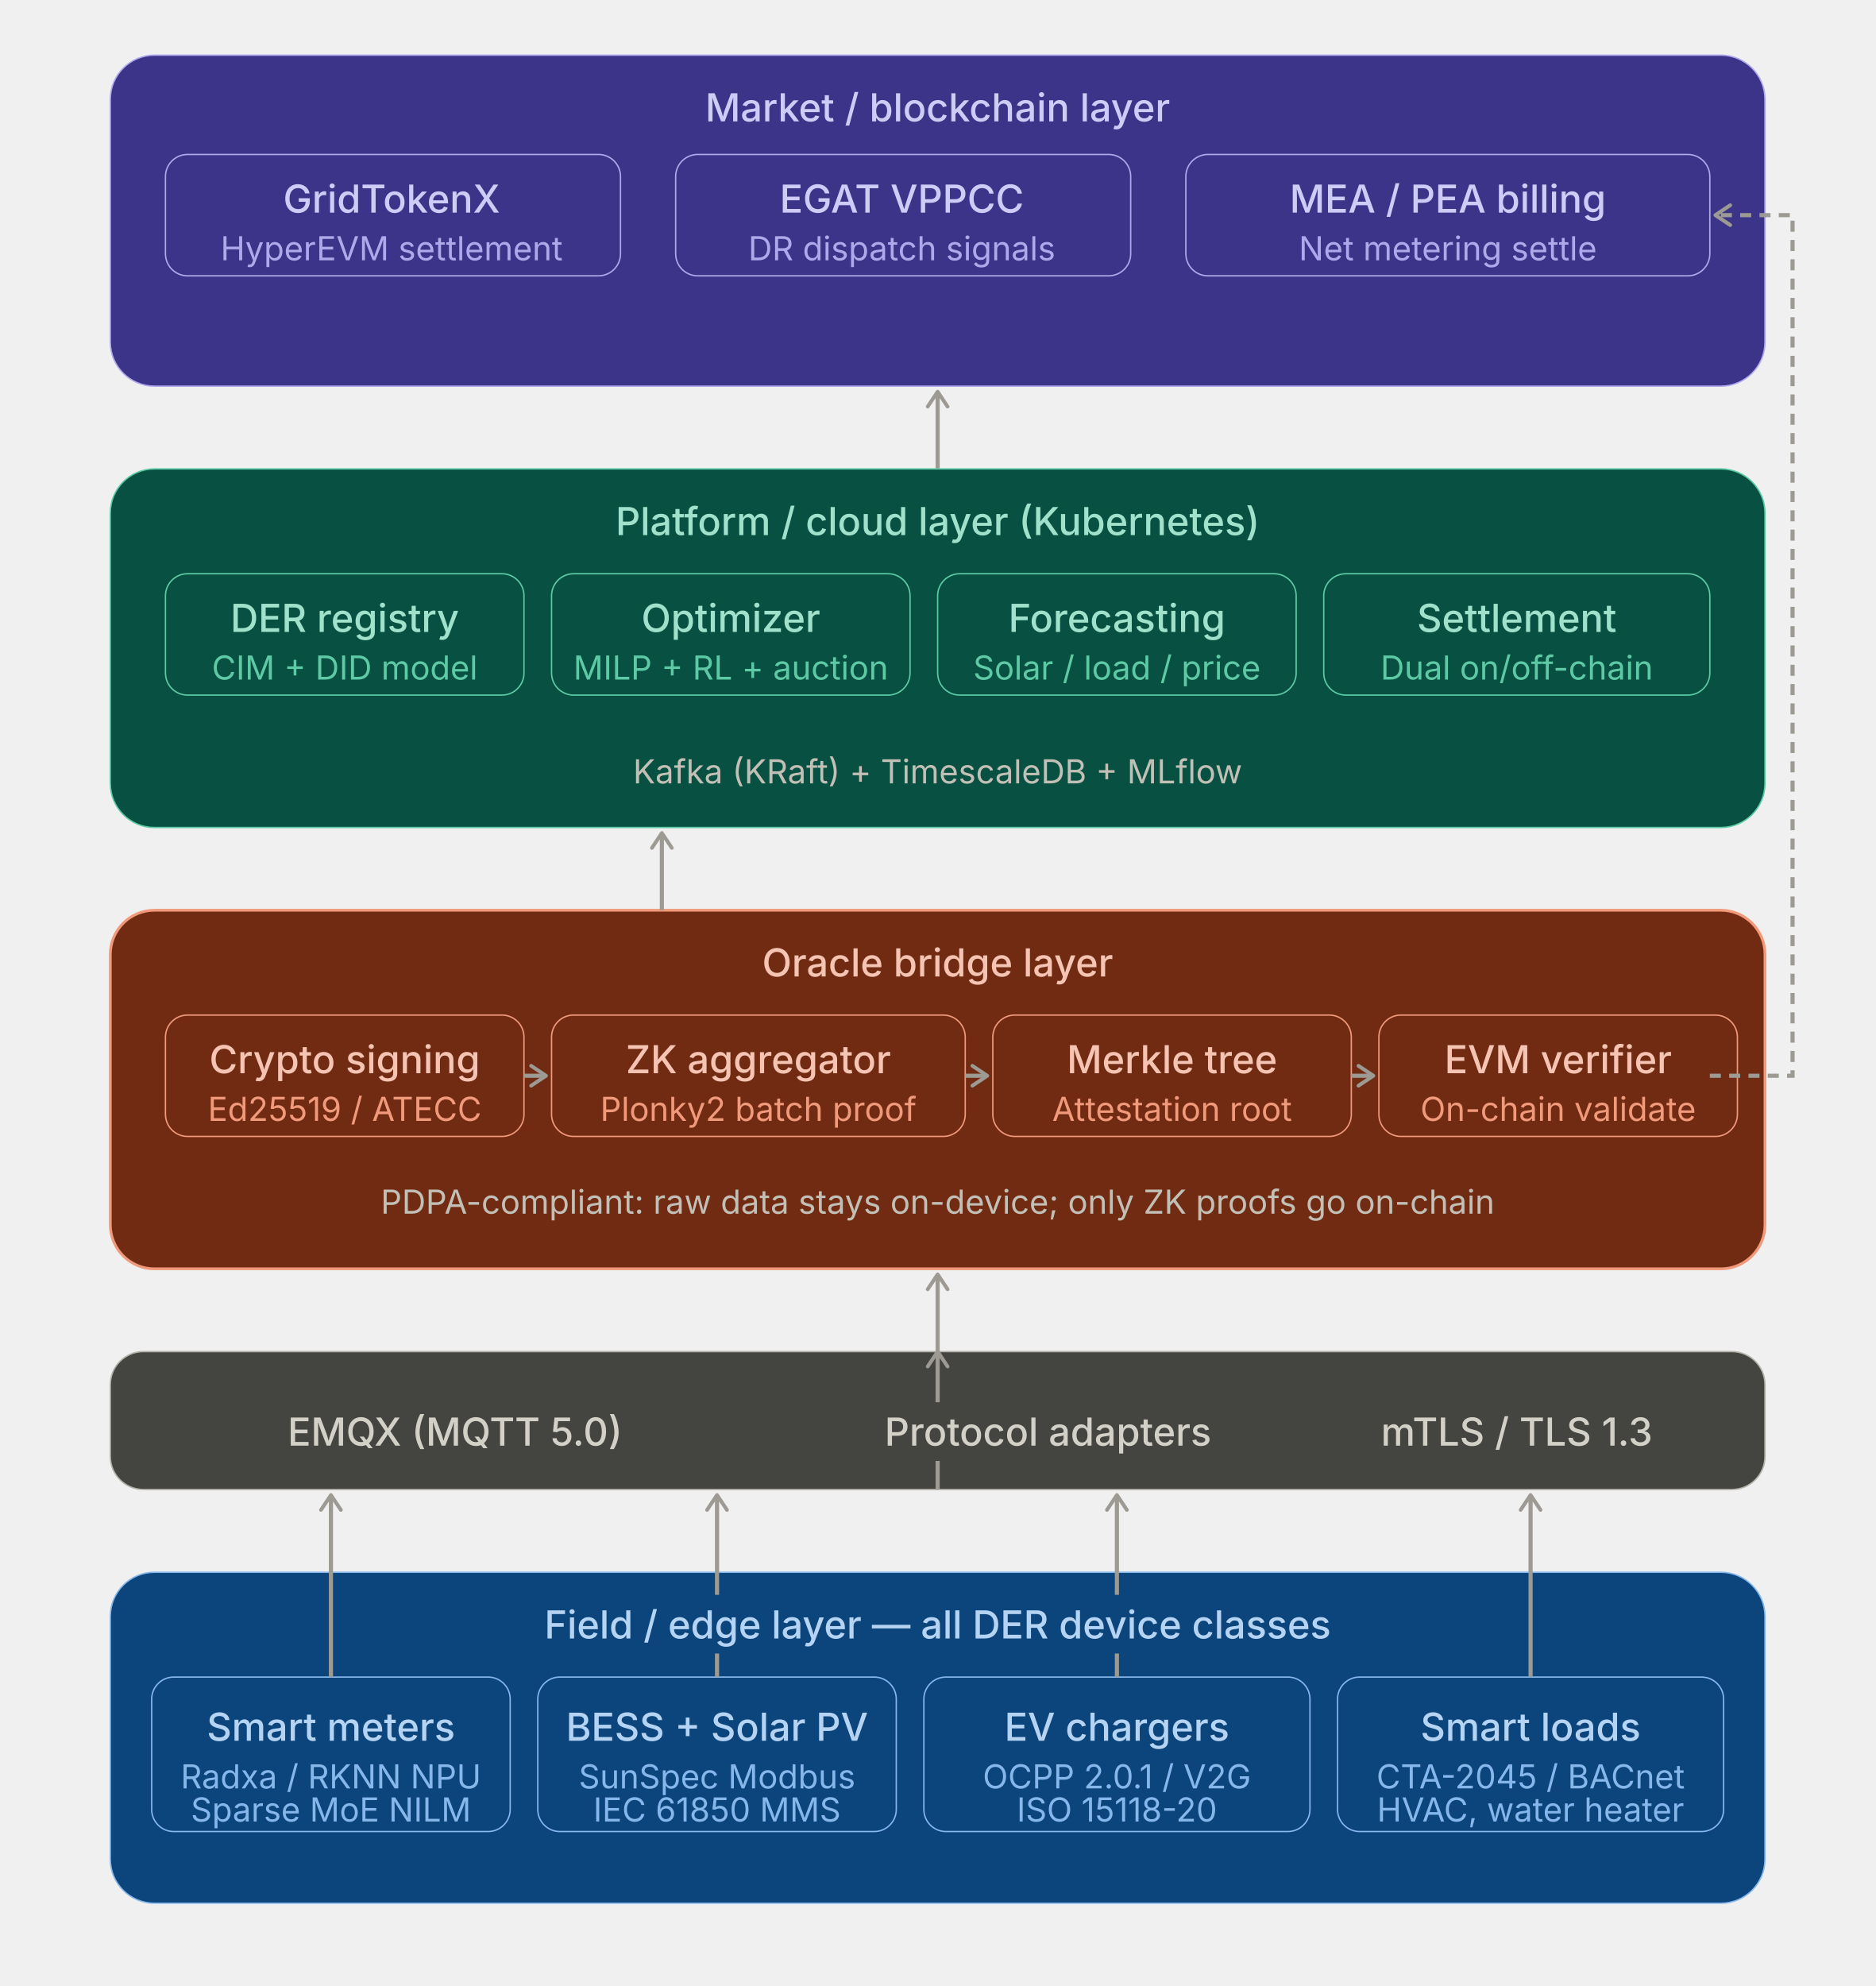
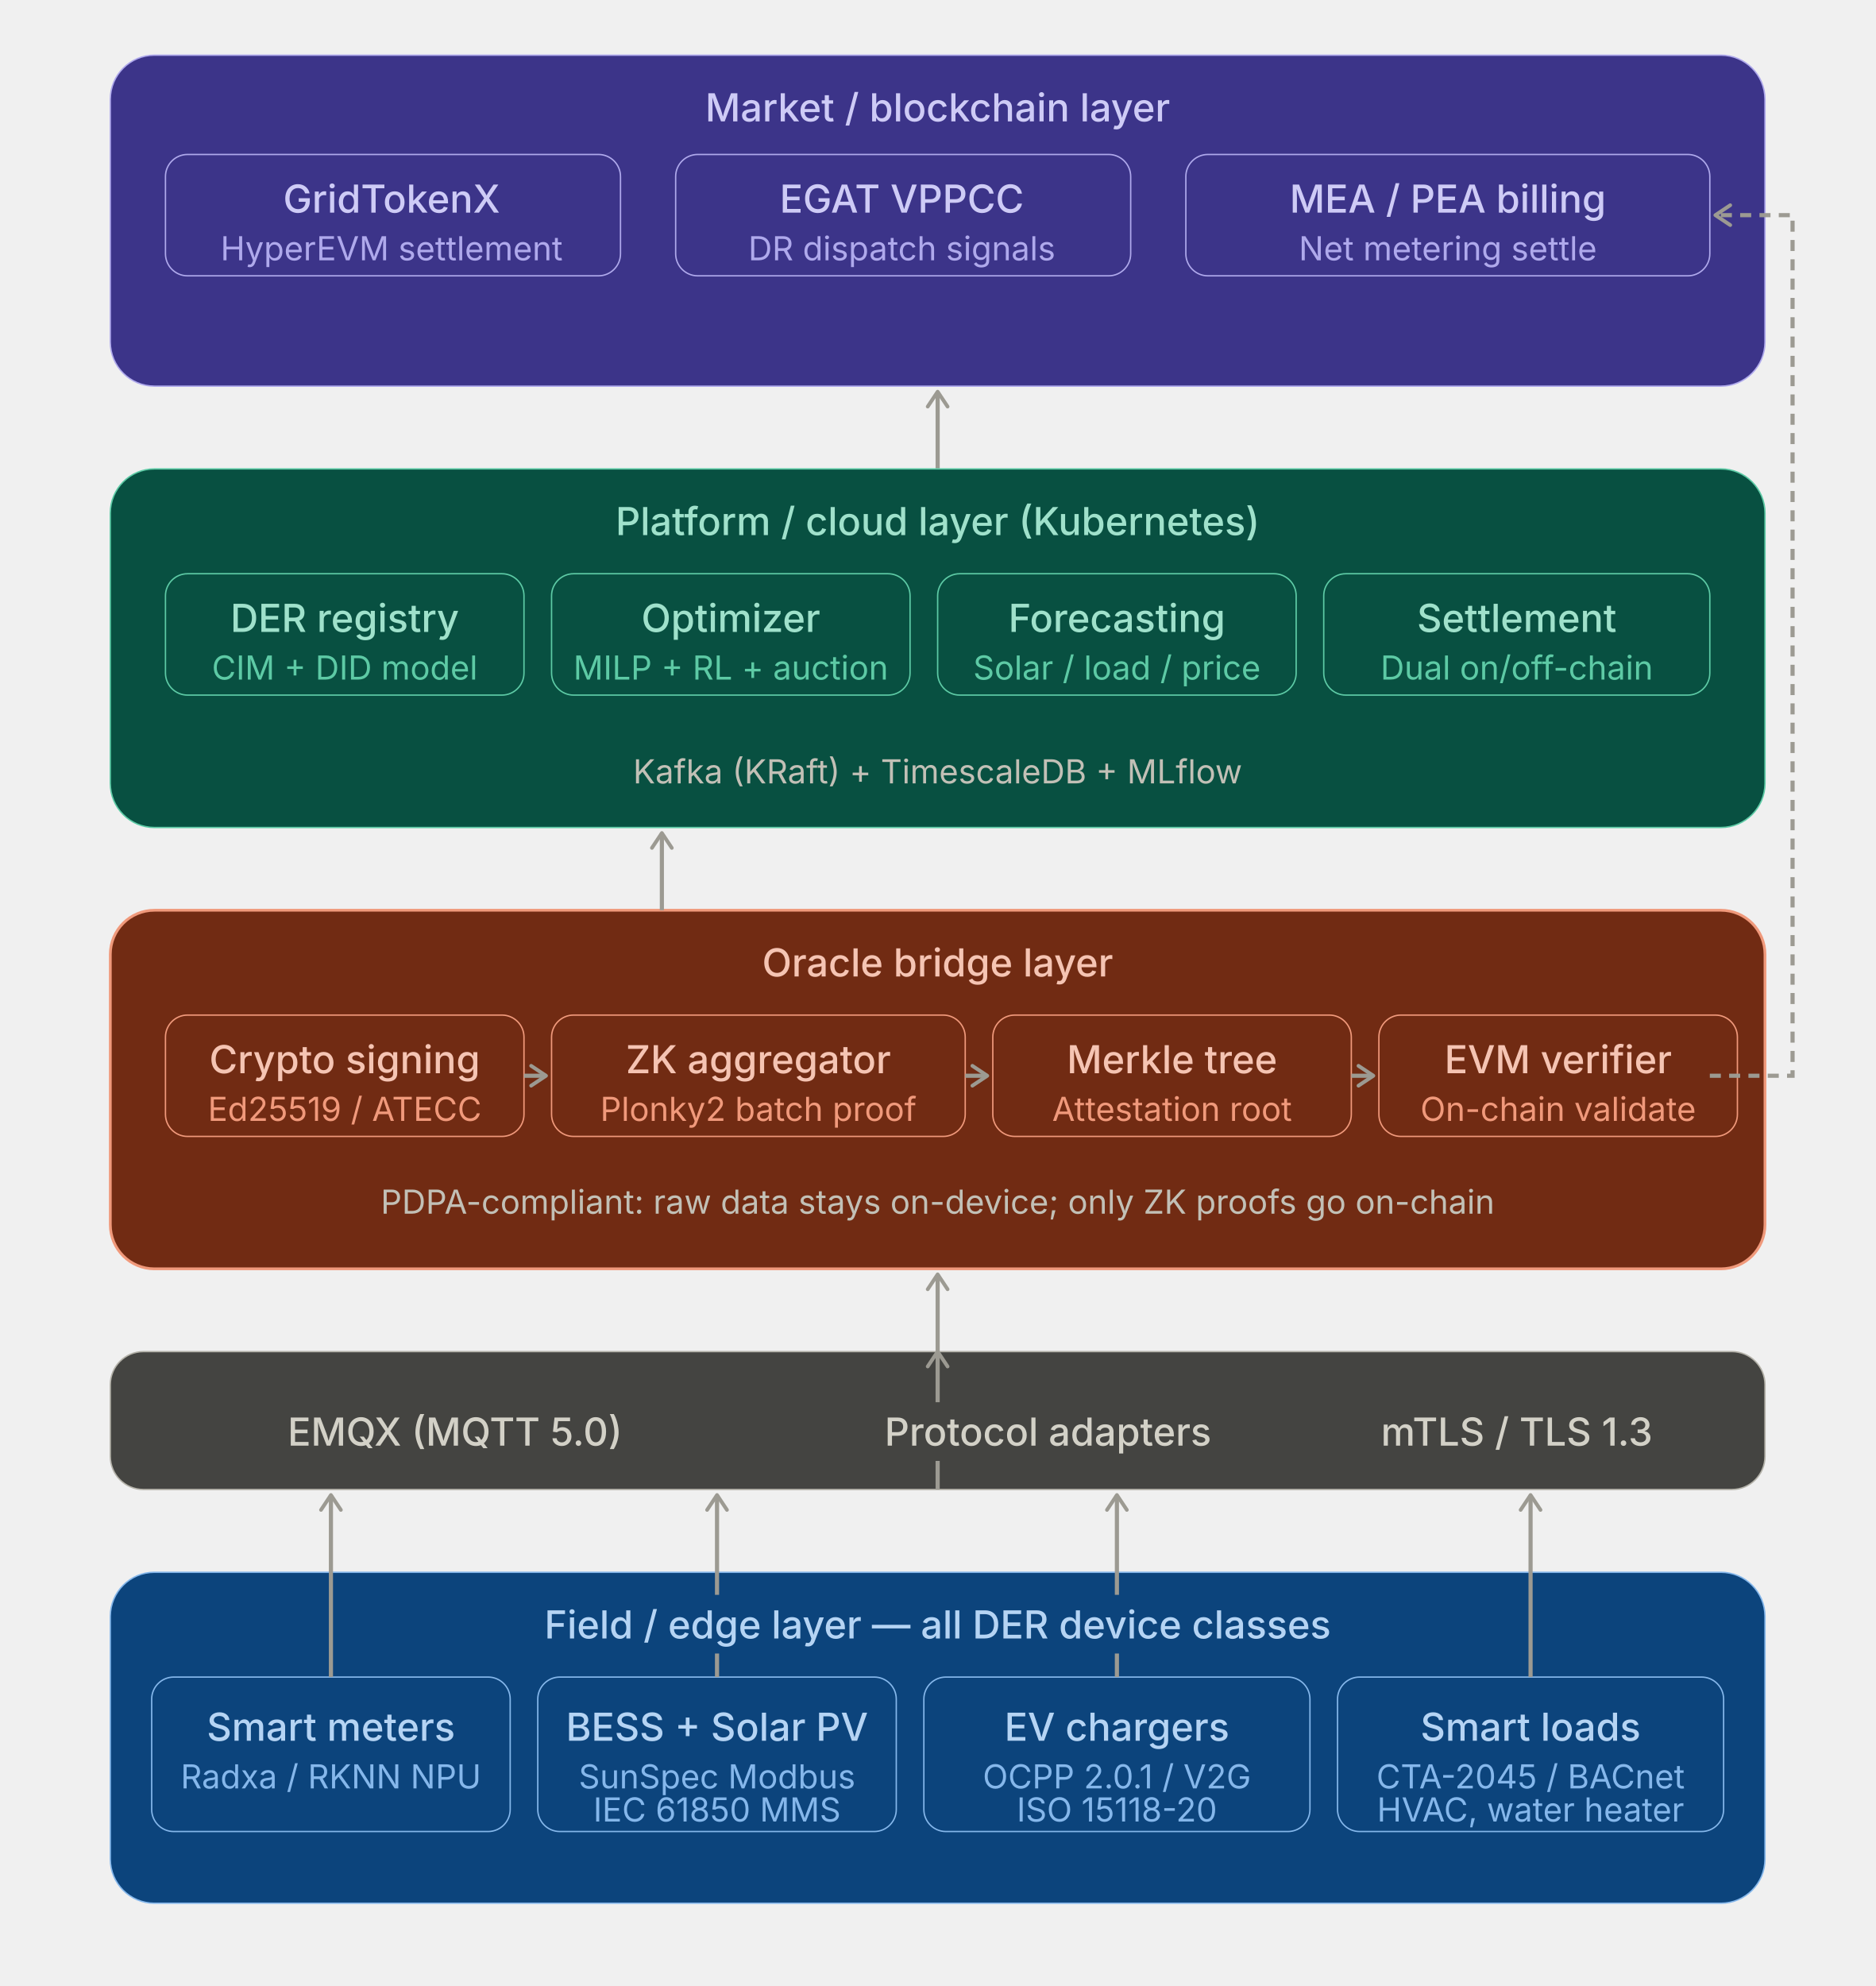
<svg xmlns="http://www.w3.org/2000/svg" width="100%" viewBox="0 0 680 720">
  <defs>
    <marker id="arrow" viewBox="0 0 10 10" refX="8" refY="5" markerWidth="6" markerHeight="6" orient="auto-start-reverse">
      <path d="M2 1L8 5L2 9" fill="none" stroke="context-stroke" stroke-width="1.5" stroke-linecap="round" stroke-linejoin="round" />
    </marker>
    <mask id="imagine-text-gaps-f4kov9" maskUnits="userSpaceOnUse">
      <rect x="0" y="0" width="680" height="720" fill="white" />
      <rect x="252.588" y="28.183" width="174.825" height="21.272" fill="black" rx="2" />
      <rect x="99.004" y="61.364" width="85.992" height="21.272" fill="black" rx="2" />
      <rect x="74.392" y="80.598" width="135.216" height="18.804" fill="black" rx="2" />
      <rect x="278.661" y="61.364" width="96.679" height="21.272" fill="black" rx="2" />
      <rect x="267.916" y="80.598" width="118.168" height="18.804" fill="black" rx="2" />
      <rect x="463.934" y="61.364" width="122.131" height="21.272" fill="black" rx="2" />
      <rect x="466.182" y="80.598" width="117.636" height="18.804" fill="black" rx="2" />
      <rect x="219.856" y="178.183" width="240.287" height="21.272" fill="black" rx="2" />
      <rect x="78.874" y="213.364" width="92.253" height="21.272" fill="black" rx="2" />
      <rect x="73.553" y="232.598" width="102.893" height="18.804" fill="black" rx="2" />
      <rect x="227.883" y="213.364" width="74.233" height="21.272" fill="black" rx="2" />
      <rect x="205.045" y="232.598" width="119.91" height="18.804" fill="black" rx="2" />
      <rect x="361.646" y="213.364" width="86.709" height="21.272" fill="black" rx="2" />
      <rect x="351.31" y="232.598" width="107.381" height="18.804" fill="black" rx="2" />
      <rect x="508.778" y="213.364" width="82.445" height="21.272" fill="black" rx="2" />
      <rect x="497.177" y="232.598" width="105.646" height="18.804" fill="black" rx="2" />
      <rect x="226.754" y="270.157" width="226.493" height="18.804" fill="black" rx="2" />
      <rect x="273.267" y="338.183" width="133.465" height="21.272" fill="black" rx="2" />
      <rect x="72.146" y="373.364" width="105.708" height="21.272" fill="black" rx="2" />
      <rect x="73.28" y="392.598" width="103.441" height="18.804" fill="black" rx="2" />
      <rect x="223.684" y="373.364" width="102.631" height="21.272" fill="black" rx="2" />
      <rect x="214.17" y="392.598" width="121.661" height="18.804" fill="black" rx="2" />
      <rect x="381.919" y="373.364" width="86.161" height="21.272" fill="black" rx="2" />
      <rect x="375.778" y="392.598" width="98.444" height="18.804" fill="black" rx="2" />
      <rect x="518.785" y="373.364" width="92.43" height="21.272" fill="black" rx="2" />
      <rect x="511.529" y="392.598" width="106.941" height="18.804" fill="black" rx="2" />
      <rect x="140.6" y="426.157" width="398.8" height="18.804" fill="black" rx="2" />
      <rect x="100.993" y="508.364" width="128.014" height="21.272" fill="black" rx="2" />
      <rect x="316.799" y="508.364" width="126.403" height="21.272" fill="black" rx="2" />
      <rect x="500.257" y="508.364" width="99.485" height="21.272" fill="black" rx="2" />
      <rect x="197.045" y="578.183" width="285.91" height="21.272" fill="black" rx="2" />
      <rect x="70.886" y="615.364" width="98.228" height="21.272" fill="black" rx="2" />
      <rect x="62.308" y="634.598" width="115.384" height="18.804" fill="black" rx="2" />
      <rect x="65.62" y="646.598" width="108.761" height="18.804" fill="black" rx="2" />
      <rect x="203.472" y="615.364" width="113.056" height="21.272" fill="black" rx="2" />
      <rect x="206.849" y="634.598" width="106.301" height="18.804" fill="black" rx="2" />
      <rect x="212.945" y="646.598" width="94.111" height="18.804" fill="black" rx="2" />
      <rect x="360.62" y="615.364" width="88.76" height="21.272" fill="black" rx="2" />
      <rect x="353.553" y="634.598" width="102.893" height="18.804" fill="black" rx="2" />
      <rect x="367.143" y="646.598" width="75.714" height="18.804" fill="black" rx="2" />
      <rect x="511.7" y="615.364" width="86.601" height="21.272" fill="black" rx="2" />
      <rect x="496.625" y="634.598" width="116.749" height="18.804" fill="black" rx="2" />
      <rect x="495.257" y="646.598" width="119.486" height="18.804" fill="black" rx="2" />
    </mask>
  </defs>
  <g style="fill:rgb(0, 0, 0);stroke:none;color:rgb(255, 255, 255);stroke-width:1px;stroke-linecap:butt;stroke-linejoin:miter;opacity:1;font-family:&quot;Anthropic Sans&quot;, -apple-system, &quot;system-ui&quot;, &quot;Segoe UI&quot;, sans-serif;font-size:16px;font-weight:400;text-anchor:start;dominant-baseline:auto">
    <rect x="40" y="20" width="600" height="120" rx="16" stroke-width="0.5" style="fill:rgb(60, 52, 137);stroke:rgb(175, 169, 236);color:rgb(255, 255, 255);stroke-width:0.5px;stroke-linecap:butt;stroke-linejoin:miter;opacity:1;font-family:&quot;Anthropic Sans&quot;, -apple-system, &quot;system-ui&quot;, &quot;Segoe UI&quot;, sans-serif;font-size:16px;font-weight:400;text-anchor:start;dominant-baseline:auto" />
    <text x="340" y="44" text-anchor="middle" style="fill:rgb(206, 203, 246);stroke:none;color:rgb(255, 255, 255);stroke-width:1px;stroke-linecap:butt;stroke-linejoin:miter;opacity:1;font-family:&quot;Anthropic Sans&quot;, -apple-system, &quot;system-ui&quot;, &quot;Segoe UI&quot;, sans-serif;font-size:14px;font-weight:500;text-anchor:middle;dominant-baseline:auto">Market / blockchain layer</text>
  </g>
  <g style="fill:rgb(0, 0, 0);stroke:none;color:rgb(255, 255, 255);stroke-width:1px;stroke-linecap:butt;stroke-linejoin:miter;opacity:1;font-family:&quot;Anthropic Sans&quot;, -apple-system, &quot;system-ui&quot;, &quot;Segoe UI&quot;, sans-serif;font-size:16px;font-weight:400;text-anchor:start;dominant-baseline:auto">
    <rect x="60" y="56" width="165" height="44" rx="8" stroke-width="0.5" style="fill:rgb(60, 52, 137);stroke:rgb(175, 169, 236);color:rgb(255, 255, 255);stroke-width:0.5px;stroke-linecap:butt;stroke-linejoin:miter;opacity:1;font-family:&quot;Anthropic Sans&quot;, -apple-system, &quot;system-ui&quot;, &quot;Segoe UI&quot;, sans-serif;font-size:16px;font-weight:400;text-anchor:start;dominant-baseline:auto" />
    <text x="142" y="72" text-anchor="middle" dominant-baseline="central" style="fill:rgb(206, 203, 246);stroke:none;color:rgb(255, 255, 255);stroke-width:1px;stroke-linecap:butt;stroke-linejoin:miter;opacity:1;font-family:&quot;Anthropic Sans&quot;, -apple-system, &quot;system-ui&quot;, &quot;Segoe UI&quot;, sans-serif;font-size:14px;font-weight:500;text-anchor:middle;dominant-baseline:central">GridTokenX</text>
    <text x="142" y="90" text-anchor="middle" dominant-baseline="central" style="fill:rgb(175, 169, 236);stroke:none;color:rgb(255, 255, 255);stroke-width:1px;stroke-linecap:butt;stroke-linejoin:miter;opacity:1;font-family:&quot;Anthropic Sans&quot;, -apple-system, &quot;system-ui&quot;, &quot;Segoe UI&quot;, sans-serif;font-size:12px;font-weight:400;text-anchor:middle;dominant-baseline:central">HyperEVM settlement</text>
  </g>
  <g style="fill:rgb(0, 0, 0);stroke:none;color:rgb(255, 255, 255);stroke-width:1px;stroke-linecap:butt;stroke-linejoin:miter;opacity:1;font-family:&quot;Anthropic Sans&quot;, -apple-system, &quot;system-ui&quot;, &quot;Segoe UI&quot;, sans-serif;font-size:16px;font-weight:400;text-anchor:start;dominant-baseline:auto">
    <rect x="245" y="56" width="165" height="44" rx="8" stroke-width="0.5" style="fill:rgb(60, 52, 137);stroke:rgb(175, 169, 236);color:rgb(255, 255, 255);stroke-width:0.5px;stroke-linecap:butt;stroke-linejoin:miter;opacity:1;font-family:&quot;Anthropic Sans&quot;, -apple-system, &quot;system-ui&quot;, &quot;Segoe UI&quot;, sans-serif;font-size:16px;font-weight:400;text-anchor:start;dominant-baseline:auto" />
    <text x="327" y="72" text-anchor="middle" dominant-baseline="central" style="fill:rgb(206, 203, 246);stroke:none;color:rgb(255, 255, 255);stroke-width:1px;stroke-linecap:butt;stroke-linejoin:miter;opacity:1;font-family:&quot;Anthropic Sans&quot;, -apple-system, &quot;system-ui&quot;, &quot;Segoe UI&quot;, sans-serif;font-size:14px;font-weight:500;text-anchor:middle;dominant-baseline:central">EGAT VPPCC</text>
    <text x="327" y="90" text-anchor="middle" dominant-baseline="central" style="fill:rgb(175, 169, 236);stroke:none;color:rgb(255, 255, 255);stroke-width:1px;stroke-linecap:butt;stroke-linejoin:miter;opacity:1;font-family:&quot;Anthropic Sans&quot;, -apple-system, &quot;system-ui&quot;, &quot;Segoe UI&quot;, sans-serif;font-size:12px;font-weight:400;text-anchor:middle;dominant-baseline:central">DR dispatch signals</text>
  </g>
  <g style="fill:rgb(0, 0, 0);stroke:none;color:rgb(255, 255, 255);stroke-width:1px;stroke-linecap:butt;stroke-linejoin:miter;opacity:1;font-family:&quot;Anthropic Sans&quot;, -apple-system, &quot;system-ui&quot;, &quot;Segoe UI&quot;, sans-serif;font-size:16px;font-weight:400;text-anchor:start;dominant-baseline:auto">
    <rect x="430" y="56" width="190" height="44" rx="8" stroke-width="0.5" style="fill:rgb(60, 52, 137);stroke:rgb(175, 169, 236);color:rgb(255, 255, 255);stroke-width:0.5px;stroke-linecap:butt;stroke-linejoin:miter;opacity:1;font-family:&quot;Anthropic Sans&quot;, -apple-system, &quot;system-ui&quot;, &quot;Segoe UI&quot;, sans-serif;font-size:16px;font-weight:400;text-anchor:start;dominant-baseline:auto" />
    <text x="525" y="72" text-anchor="middle" dominant-baseline="central" style="fill:rgb(206, 203, 246);stroke:none;color:rgb(255, 255, 255);stroke-width:1px;stroke-linecap:butt;stroke-linejoin:miter;opacity:1;font-family:&quot;Anthropic Sans&quot;, -apple-system, &quot;system-ui&quot;, &quot;Segoe UI&quot;, sans-serif;font-size:14px;font-weight:500;text-anchor:middle;dominant-baseline:central">MEA / PEA billing</text>
    <text x="525" y="90" text-anchor="middle" dominant-baseline="central" style="fill:rgb(175, 169, 236);stroke:none;color:rgb(255, 255, 255);stroke-width:1px;stroke-linecap:butt;stroke-linejoin:miter;opacity:1;font-family:&quot;Anthropic Sans&quot;, -apple-system, &quot;system-ui&quot;, &quot;Segoe UI&quot;, sans-serif;font-size:12px;font-weight:400;text-anchor:middle;dominant-baseline:central">Net metering settle</text>
  </g>
  <line x1="340" y1="300" x2="340" y2="142" marker-end="url(#arrow)" mask="url(#imagine-text-gaps-f4kov9)" style="fill:none;stroke:rgb(156, 154, 146);color:rgb(255, 255, 255);stroke-width:1.5px;stroke-linecap:butt;stroke-linejoin:miter;opacity:1;font-family:&quot;Anthropic Sans&quot;, -apple-system, &quot;system-ui&quot;, &quot;Segoe UI&quot;, sans-serif;font-size:16px;font-weight:400;text-anchor:start;dominant-baseline:auto" />
  <g style="fill:rgb(0, 0, 0);stroke:none;color:rgb(255, 255, 255);stroke-width:1px;stroke-linecap:butt;stroke-linejoin:miter;opacity:1;font-family:&quot;Anthropic Sans&quot;, -apple-system, &quot;system-ui&quot;, &quot;Segoe UI&quot;, sans-serif;font-size:16px;font-weight:400;text-anchor:start;dominant-baseline:auto">
    <rect x="40" y="170" width="600" height="130" rx="16" stroke-width="0.5" style="fill:rgb(8, 80, 65);stroke:rgb(93, 202, 165);color:rgb(255, 255, 255);stroke-width:0.5px;stroke-linecap:butt;stroke-linejoin:miter;opacity:1;font-family:&quot;Anthropic Sans&quot;, -apple-system, &quot;system-ui&quot;, &quot;Segoe UI&quot;, sans-serif;font-size:16px;font-weight:400;text-anchor:start;dominant-baseline:auto" />
    <text x="340" y="194" text-anchor="middle" style="fill:rgb(159, 225, 203);stroke:none;color:rgb(255, 255, 255);stroke-width:1px;stroke-linecap:butt;stroke-linejoin:miter;opacity:1;font-family:&quot;Anthropic Sans&quot;, -apple-system, &quot;system-ui&quot;, &quot;Segoe UI&quot;, sans-serif;font-size:14px;font-weight:500;text-anchor:middle;dominant-baseline:auto">Platform / cloud layer (Kubernetes)</text>
  </g>
  <g style="fill:rgb(0, 0, 0);stroke:none;color:rgb(255, 255, 255);stroke-width:1px;stroke-linecap:butt;stroke-linejoin:miter;opacity:1;font-family:&quot;Anthropic Sans&quot;, -apple-system, &quot;system-ui&quot;, &quot;Segoe UI&quot;, sans-serif;font-size:16px;font-weight:400;text-anchor:start;dominant-baseline:auto">
    <rect x="60" y="208" width="130" height="44" rx="8" stroke-width="0.5" style="fill:rgb(8, 80, 65);stroke:rgb(93, 202, 165);color:rgb(255, 255, 255);stroke-width:0.5px;stroke-linecap:butt;stroke-linejoin:miter;opacity:1;font-family:&quot;Anthropic Sans&quot;, -apple-system, &quot;system-ui&quot;, &quot;Segoe UI&quot;, sans-serif;font-size:16px;font-weight:400;text-anchor:start;dominant-baseline:auto" />
    <text x="125" y="224" text-anchor="middle" dominant-baseline="central" style="fill:rgb(159, 225, 203);stroke:none;color:rgb(255, 255, 255);stroke-width:1px;stroke-linecap:butt;stroke-linejoin:miter;opacity:1;font-family:&quot;Anthropic Sans&quot;, -apple-system, &quot;system-ui&quot;, &quot;Segoe UI&quot;, sans-serif;font-size:14px;font-weight:500;text-anchor:middle;dominant-baseline:central">DER registry</text>
    <text x="125" y="242" text-anchor="middle" dominant-baseline="central" style="fill:rgb(93, 202, 165);stroke:none;color:rgb(255, 255, 255);stroke-width:1px;stroke-linecap:butt;stroke-linejoin:miter;opacity:1;font-family:&quot;Anthropic Sans&quot;, -apple-system, &quot;system-ui&quot;, &quot;Segoe UI&quot;, sans-serif;font-size:12px;font-weight:400;text-anchor:middle;dominant-baseline:central">CIM + DID model</text>
  </g>
  <g style="fill:rgb(0, 0, 0);stroke:none;color:rgb(255, 255, 255);stroke-width:1px;stroke-linecap:butt;stroke-linejoin:miter;opacity:1;font-family:&quot;Anthropic Sans&quot;, -apple-system, &quot;system-ui&quot;, &quot;Segoe UI&quot;, sans-serif;font-size:16px;font-weight:400;text-anchor:start;dominant-baseline:auto">
    <rect x="200" y="208" width="130" height="44" rx="8" stroke-width="0.5" style="fill:rgb(8, 80, 65);stroke:rgb(93, 202, 165);color:rgb(255, 255, 255);stroke-width:0.5px;stroke-linecap:butt;stroke-linejoin:miter;opacity:1;font-family:&quot;Anthropic Sans&quot;, -apple-system, &quot;system-ui&quot;, &quot;Segoe UI&quot;, sans-serif;font-size:16px;font-weight:400;text-anchor:start;dominant-baseline:auto" />
    <text x="265" y="224" text-anchor="middle" dominant-baseline="central" style="fill:rgb(159, 225, 203);stroke:none;color:rgb(255, 255, 255);stroke-width:1px;stroke-linecap:butt;stroke-linejoin:miter;opacity:1;font-family:&quot;Anthropic Sans&quot;, -apple-system, &quot;system-ui&quot;, &quot;Segoe UI&quot;, sans-serif;font-size:14px;font-weight:500;text-anchor:middle;dominant-baseline:central">Optimizer</text>
    <text x="265" y="242" text-anchor="middle" dominant-baseline="central" style="fill:rgb(93, 202, 165);stroke:none;color:rgb(255, 255, 255);stroke-width:1px;stroke-linecap:butt;stroke-linejoin:miter;opacity:1;font-family:&quot;Anthropic Sans&quot;, -apple-system, &quot;system-ui&quot;, &quot;Segoe UI&quot;, sans-serif;font-size:12px;font-weight:400;text-anchor:middle;dominant-baseline:central">MILP + RL + auction</text>
  </g>
  <g style="fill:rgb(0, 0, 0);stroke:none;color:rgb(255, 255, 255);stroke-width:1px;stroke-linecap:butt;stroke-linejoin:miter;opacity:1;font-family:&quot;Anthropic Sans&quot;, -apple-system, &quot;system-ui&quot;, &quot;Segoe UI&quot;, sans-serif;font-size:16px;font-weight:400;text-anchor:start;dominant-baseline:auto">
    <rect x="340" y="208" width="130" height="44" rx="8" stroke-width="0.5" style="fill:rgb(8, 80, 65);stroke:rgb(93, 202, 165);color:rgb(255, 255, 255);stroke-width:0.5px;stroke-linecap:butt;stroke-linejoin:miter;opacity:1;font-family:&quot;Anthropic Sans&quot;, -apple-system, &quot;system-ui&quot;, &quot;Segoe UI&quot;, sans-serif;font-size:16px;font-weight:400;text-anchor:start;dominant-baseline:auto" />
    <text x="405" y="224" text-anchor="middle" dominant-baseline="central" style="fill:rgb(159, 225, 203);stroke:none;color:rgb(255, 255, 255);stroke-width:1px;stroke-linecap:butt;stroke-linejoin:miter;opacity:1;font-family:&quot;Anthropic Sans&quot;, -apple-system, &quot;system-ui&quot;, &quot;Segoe UI&quot;, sans-serif;font-size:14px;font-weight:500;text-anchor:middle;dominant-baseline:central">Forecasting</text>
    <text x="405" y="242" text-anchor="middle" dominant-baseline="central" style="fill:rgb(93, 202, 165);stroke:none;color:rgb(255, 255, 255);stroke-width:1px;stroke-linecap:butt;stroke-linejoin:miter;opacity:1;font-family:&quot;Anthropic Sans&quot;, -apple-system, &quot;system-ui&quot;, &quot;Segoe UI&quot;, sans-serif;font-size:12px;font-weight:400;text-anchor:middle;dominant-baseline:central">Solar / load / price</text>
  </g>
  <g style="fill:rgb(0, 0, 0);stroke:none;color:rgb(255, 255, 255);stroke-width:1px;stroke-linecap:butt;stroke-linejoin:miter;opacity:1;font-family:&quot;Anthropic Sans&quot;, -apple-system, &quot;system-ui&quot;, &quot;Segoe UI&quot;, sans-serif;font-size:16px;font-weight:400;text-anchor:start;dominant-baseline:auto">
    <rect x="480" y="208" width="140" height="44" rx="8" stroke-width="0.5" style="fill:rgb(8, 80, 65);stroke:rgb(93, 202, 165);color:rgb(255, 255, 255);stroke-width:0.5px;stroke-linecap:butt;stroke-linejoin:miter;opacity:1;font-family:&quot;Anthropic Sans&quot;, -apple-system, &quot;system-ui&quot;, &quot;Segoe UI&quot;, sans-serif;font-size:16px;font-weight:400;text-anchor:start;dominant-baseline:auto" />
    <text x="550" y="224" text-anchor="middle" dominant-baseline="central" style="fill:rgb(159, 225, 203);stroke:none;color:rgb(255, 255, 255);stroke-width:1px;stroke-linecap:butt;stroke-linejoin:miter;opacity:1;font-family:&quot;Anthropic Sans&quot;, -apple-system, &quot;system-ui&quot;, &quot;Segoe UI&quot;, sans-serif;font-size:14px;font-weight:500;text-anchor:middle;dominant-baseline:central">Settlement</text>
    <text x="550" y="242" text-anchor="middle" dominant-baseline="central" style="fill:rgb(93, 202, 165);stroke:none;color:rgb(255, 255, 255);stroke-width:1px;stroke-linecap:butt;stroke-linejoin:miter;opacity:1;font-family:&quot;Anthropic Sans&quot;, -apple-system, &quot;system-ui&quot;, &quot;Segoe UI&quot;, sans-serif;font-size:12px;font-weight:400;text-anchor:middle;dominant-baseline:central">Dual on/off-chain</text>
  </g>
  <text x="340" y="284" text-anchor="middle" style="fill:rgb(194, 192, 182);stroke:none;color:rgb(255, 255, 255);stroke-width:1px;stroke-linecap:butt;stroke-linejoin:miter;opacity:1;font-family:&quot;Anthropic Sans&quot;, -apple-system, &quot;system-ui&quot;, &quot;Segoe UI&quot;, sans-serif;font-size:12px;font-weight:400;text-anchor:middle;dominant-baseline:auto">Kafka (KRaft) + TimescaleDB + MLflow</text>
  <g style="fill:rgb(0, 0, 0);stroke:none;color:rgb(255, 255, 255);stroke-width:1px;stroke-linecap:butt;stroke-linejoin:miter;opacity:1;font-family:&quot;Anthropic Sans&quot;, -apple-system, &quot;system-ui&quot;, &quot;Segoe UI&quot;, sans-serif;font-size:16px;font-weight:400;text-anchor:start;dominant-baseline:auto">
    <rect x="40" y="330" width="600" height="130" rx="16" stroke-width="1" style="fill:rgb(113, 43, 19);stroke:rgb(240, 153, 123);color:rgb(255, 255, 255);stroke-width:1px;stroke-linecap:butt;stroke-linejoin:miter;opacity:1;font-family:&quot;Anthropic Sans&quot;, -apple-system, &quot;system-ui&quot;, &quot;Segoe UI&quot;, sans-serif;font-size:16px;font-weight:400;text-anchor:start;dominant-baseline:auto" />
    <text x="340" y="354" text-anchor="middle" style="fill:rgb(245, 196, 179);stroke:none;color:rgb(255, 255, 255);stroke-width:1px;stroke-linecap:butt;stroke-linejoin:miter;opacity:1;font-family:&quot;Anthropic Sans&quot;, -apple-system, &quot;system-ui&quot;, &quot;Segoe UI&quot;, sans-serif;font-size:14px;font-weight:500;text-anchor:middle;dominant-baseline:auto">Oracle bridge layer</text>
  </g>
  <g style="fill:rgb(0, 0, 0);stroke:none;color:rgb(255, 255, 255);stroke-width:1px;stroke-linecap:butt;stroke-linejoin:miter;opacity:1;font-family:&quot;Anthropic Sans&quot;, -apple-system, &quot;system-ui&quot;, &quot;Segoe UI&quot;, sans-serif;font-size:16px;font-weight:400;text-anchor:start;dominant-baseline:auto">
    <rect x="60" y="368" width="130" height="44" rx="8" stroke-width="0.5" style="fill:rgb(113, 43, 19);stroke:rgb(240, 153, 123);color:rgb(255, 255, 255);stroke-width:0.5px;stroke-linecap:butt;stroke-linejoin:miter;opacity:1;font-family:&quot;Anthropic Sans&quot;, -apple-system, &quot;system-ui&quot;, &quot;Segoe UI&quot;, sans-serif;font-size:16px;font-weight:400;text-anchor:start;dominant-baseline:auto" />
    <text x="125" y="384" text-anchor="middle" dominant-baseline="central" style="fill:rgb(245, 196, 179);stroke:none;color:rgb(255, 255, 255);stroke-width:1px;stroke-linecap:butt;stroke-linejoin:miter;opacity:1;font-family:&quot;Anthropic Sans&quot;, -apple-system, &quot;system-ui&quot;, &quot;Segoe UI&quot;, sans-serif;font-size:14px;font-weight:500;text-anchor:middle;dominant-baseline:central">Crypto signing</text>
    <text x="125" y="402" text-anchor="middle" dominant-baseline="central" style="fill:rgb(240, 153, 123);stroke:none;color:rgb(255, 255, 255);stroke-width:1px;stroke-linecap:butt;stroke-linejoin:miter;opacity:1;font-family:&quot;Anthropic Sans&quot;, -apple-system, &quot;system-ui&quot;, &quot;Segoe UI&quot;, sans-serif;font-size:12px;font-weight:400;text-anchor:middle;dominant-baseline:central">Ed25519 / ATECC</text>
  </g>
  <g style="fill:rgb(0, 0, 0);stroke:none;color:rgb(255, 255, 255);stroke-width:1px;stroke-linecap:butt;stroke-linejoin:miter;opacity:1;font-family:&quot;Anthropic Sans&quot;, -apple-system, &quot;system-ui&quot;, &quot;Segoe UI&quot;, sans-serif;font-size:16px;font-weight:400;text-anchor:start;dominant-baseline:auto">
    <rect x="200" y="368" width="150" height="44" rx="8" stroke-width="0.5" style="fill:rgb(113, 43, 19);stroke:rgb(240, 153, 123);color:rgb(255, 255, 255);stroke-width:0.5px;stroke-linecap:butt;stroke-linejoin:miter;opacity:1;font-family:&quot;Anthropic Sans&quot;, -apple-system, &quot;system-ui&quot;, &quot;Segoe UI&quot;, sans-serif;font-size:16px;font-weight:400;text-anchor:start;dominant-baseline:auto" />
    <text x="275" y="384" text-anchor="middle" dominant-baseline="central" style="fill:rgb(245, 196, 179);stroke:none;color:rgb(255, 255, 255);stroke-width:1px;stroke-linecap:butt;stroke-linejoin:miter;opacity:1;font-family:&quot;Anthropic Sans&quot;, -apple-system, &quot;system-ui&quot;, &quot;Segoe UI&quot;, sans-serif;font-size:14px;font-weight:500;text-anchor:middle;dominant-baseline:central">ZK aggregator</text>
    <text x="275" y="402" text-anchor="middle" dominant-baseline="central" style="fill:rgb(240, 153, 123);stroke:none;color:rgb(255, 255, 255);stroke-width:1px;stroke-linecap:butt;stroke-linejoin:miter;opacity:1;font-family:&quot;Anthropic Sans&quot;, -apple-system, &quot;system-ui&quot;, &quot;Segoe UI&quot;, sans-serif;font-size:12px;font-weight:400;text-anchor:middle;dominant-baseline:central">Plonky2 batch proof</text>
  </g>
  <g style="fill:rgb(0, 0, 0);stroke:none;color:rgb(255, 255, 255);stroke-width:1px;stroke-linecap:butt;stroke-linejoin:miter;opacity:1;font-family:&quot;Anthropic Sans&quot;, -apple-system, &quot;system-ui&quot;, &quot;Segoe UI&quot;, sans-serif;font-size:16px;font-weight:400;text-anchor:start;dominant-baseline:auto">
    <rect x="360" y="368" width="130" height="44" rx="8" stroke-width="0.5" style="fill:rgb(113, 43, 19);stroke:rgb(240, 153, 123);color:rgb(255, 255, 255);stroke-width:0.5px;stroke-linecap:butt;stroke-linejoin:miter;opacity:1;font-family:&quot;Anthropic Sans&quot;, -apple-system, &quot;system-ui&quot;, &quot;Segoe UI&quot;, sans-serif;font-size:16px;font-weight:400;text-anchor:start;dominant-baseline:auto" />
    <text x="425" y="384" text-anchor="middle" dominant-baseline="central" style="fill:rgb(245, 196, 179);stroke:none;color:rgb(255, 255, 255);stroke-width:1px;stroke-linecap:butt;stroke-linejoin:miter;opacity:1;font-family:&quot;Anthropic Sans&quot;, -apple-system, &quot;system-ui&quot;, &quot;Segoe UI&quot;, sans-serif;font-size:14px;font-weight:500;text-anchor:middle;dominant-baseline:central">Merkle tree</text>
    <text x="425" y="402" text-anchor="middle" dominant-baseline="central" style="fill:rgb(240, 153, 123);stroke:none;color:rgb(255, 255, 255);stroke-width:1px;stroke-linecap:butt;stroke-linejoin:miter;opacity:1;font-family:&quot;Anthropic Sans&quot;, -apple-system, &quot;system-ui&quot;, &quot;Segoe UI&quot;, sans-serif;font-size:12px;font-weight:400;text-anchor:middle;dominant-baseline:central">Attestation root</text>
  </g>
  <g style="fill:rgb(0, 0, 0);stroke:none;color:rgb(255, 255, 255);stroke-width:1px;stroke-linecap:butt;stroke-linejoin:miter;opacity:1;font-family:&quot;Anthropic Sans&quot;, -apple-system, &quot;system-ui&quot;, &quot;Segoe UI&quot;, sans-serif;font-size:16px;font-weight:400;text-anchor:start;dominant-baseline:auto">
    <rect x="500" y="368" width="130" height="44" rx="8" stroke-width="0.5" style="fill:rgb(113, 43, 19);stroke:rgb(240, 153, 123);color:rgb(255, 255, 255);stroke-width:0.5px;stroke-linecap:butt;stroke-linejoin:miter;opacity:1;font-family:&quot;Anthropic Sans&quot;, -apple-system, &quot;system-ui&quot;, &quot;Segoe UI&quot;, sans-serif;font-size:16px;font-weight:400;text-anchor:start;dominant-baseline:auto" />
    <text x="565" y="384" text-anchor="middle" dominant-baseline="central" style="fill:rgb(245, 196, 179);stroke:none;color:rgb(255, 255, 255);stroke-width:1px;stroke-linecap:butt;stroke-linejoin:miter;opacity:1;font-family:&quot;Anthropic Sans&quot;, -apple-system, &quot;system-ui&quot;, &quot;Segoe UI&quot;, sans-serif;font-size:14px;font-weight:500;text-anchor:middle;dominant-baseline:central">EVM verifier</text>
    <text x="565" y="402" text-anchor="middle" dominant-baseline="central" style="fill:rgb(240, 153, 123);stroke:none;color:rgb(255, 255, 255);stroke-width:1px;stroke-linecap:butt;stroke-linejoin:miter;opacity:1;font-family:&quot;Anthropic Sans&quot;, -apple-system, &quot;system-ui&quot;, &quot;Segoe UI&quot;, sans-serif;font-size:12px;font-weight:400;text-anchor:middle;dominant-baseline:central">On-chain validate</text>
  </g>
  <line x1="190" y1="390" x2="198" y2="390" marker-end="url(#arrow)" stroke="#D85A30" style="fill:none;stroke:rgb(156, 154, 146);color:rgb(255, 255, 255);stroke-width:1.5px;stroke-linecap:butt;stroke-linejoin:miter;opacity:1;font-family:&quot;Anthropic Sans&quot;, -apple-system, &quot;system-ui&quot;, &quot;Segoe UI&quot;, sans-serif;font-size:16px;font-weight:400;text-anchor:start;dominant-baseline:auto" />
  <line x1="350" y1="390" x2="358" y2="390" marker-end="url(#arrow)" stroke="#D85A30" style="fill:none;stroke:rgb(156, 154, 146);color:rgb(255, 255, 255);stroke-width:1.5px;stroke-linecap:butt;stroke-linejoin:miter;opacity:1;font-family:&quot;Anthropic Sans&quot;, -apple-system, &quot;system-ui&quot;, &quot;Segoe UI&quot;, sans-serif;font-size:16px;font-weight:400;text-anchor:start;dominant-baseline:auto" />
  <line x1="490" y1="390" x2="498" y2="390" marker-end="url(#arrow)" stroke="#D85A30" style="fill:none;stroke:rgb(156, 154, 146);color:rgb(255, 255, 255);stroke-width:1.5px;stroke-linecap:butt;stroke-linejoin:miter;opacity:1;font-family:&quot;Anthropic Sans&quot;, -apple-system, &quot;system-ui&quot;, &quot;Segoe UI&quot;, sans-serif;font-size:16px;font-weight:400;text-anchor:start;dominant-baseline:auto" />
  <text x="340" y="440" text-anchor="middle" style="fill:rgb(194, 192, 182);stroke:none;color:rgb(255, 255, 255);stroke-width:1px;stroke-linecap:butt;stroke-linejoin:miter;opacity:1;font-family:&quot;Anthropic Sans&quot;, -apple-system, &quot;system-ui&quot;, &quot;Segoe UI&quot;, sans-serif;font-size:12px;font-weight:400;text-anchor:middle;dominant-baseline:auto">PDPA-compliant: raw data stays on-device; only ZK proofs go on-chain</text>
  <line x1="240" y1="330" x2="240" y2="302" marker-end="url(#arrow)" style="fill:none;stroke:rgb(156, 154, 146);color:rgb(255, 255, 255);stroke-width:1.5px;stroke-linecap:butt;stroke-linejoin:miter;opacity:1;font-family:&quot;Anthropic Sans&quot;, -apple-system, &quot;system-ui&quot;, &quot;Segoe UI&quot;, sans-serif;font-size:16px;font-weight:400;text-anchor:start;dominant-baseline:auto" />
  <path d="M620 390 L650 390 L650 78 L622 78" fill="none" marker-end="url(#arrow)" stroke="#D85A30" stroke-dasharray="4 3" style="fill:none;stroke:rgb(156, 154, 146);color:rgb(255, 255, 255);stroke-width:1.5px;stroke-dasharray:4px, 3px;stroke-linecap:butt;stroke-linejoin:miter;opacity:1;font-family:&quot;Anthropic Sans&quot;, -apple-system, &quot;system-ui&quot;, &quot;Segoe UI&quot;, sans-serif;font-size:16px;font-weight:400;text-anchor:start;dominant-baseline:auto" />
  <g style="fill:rgb(0, 0, 0);stroke:none;color:rgb(255, 255, 255);stroke-width:1px;stroke-linecap:butt;stroke-linejoin:miter;opacity:1;font-family:&quot;Anthropic Sans&quot;, -apple-system, &quot;system-ui&quot;, &quot;Segoe UI&quot;, sans-serif;font-size:16px;font-weight:400;text-anchor:start;dominant-baseline:auto">
    <rect x="40" y="490" width="600" height="50" rx="12" stroke-width="0.5" style="fill:rgb(68, 68, 65);stroke:rgb(180, 178, 169);color:rgb(255, 255, 255);stroke-width:0.5px;stroke-linecap:butt;stroke-linejoin:miter;opacity:1;font-family:&quot;Anthropic Sans&quot;, -apple-system, &quot;system-ui&quot;, &quot;Segoe UI&quot;, sans-serif;font-size:16px;font-weight:400;text-anchor:start;dominant-baseline:auto" />
    <text x="165" y="519" text-anchor="middle" dominant-baseline="central" style="fill:rgb(211, 209, 199);stroke:none;color:rgb(255, 255, 255);stroke-width:1px;stroke-linecap:butt;stroke-linejoin:miter;opacity:1;font-family:&quot;Anthropic Sans&quot;, -apple-system, &quot;system-ui&quot;, &quot;Segoe UI&quot;, sans-serif;font-size:14px;font-weight:500;text-anchor:middle;dominant-baseline:central">EMQX (MQTT 5.0)</text>
    <text x="380" y="519" text-anchor="middle" dominant-baseline="central" style="fill:rgb(211, 209, 199);stroke:none;color:rgb(255, 255, 255);stroke-width:1px;stroke-linecap:butt;stroke-linejoin:miter;opacity:1;font-family:&quot;Anthropic Sans&quot;, -apple-system, &quot;system-ui&quot;, &quot;Segoe UI&quot;, sans-serif;font-size:14px;font-weight:500;text-anchor:middle;dominant-baseline:central">Protocol adapters</text>
    <text x="550" y="519" text-anchor="middle" dominant-baseline="central" style="fill:rgb(211, 209, 199);stroke:none;color:rgb(255, 255, 255);stroke-width:1px;stroke-linecap:butt;stroke-linejoin:miter;opacity:1;font-family:&quot;Anthropic Sans&quot;, -apple-system, &quot;system-ui&quot;, &quot;Segoe UI&quot;, sans-serif;font-size:14px;font-weight:500;text-anchor:middle;dominant-baseline:central">mTLS / TLS 1.3</text>
  </g>
  <line x1="340" y1="540" x2="340" y2="490" marker-end="url(#arrow)" mask="url(#imagine-text-gaps-f4kov9)" style="fill:none;stroke:rgb(156, 154, 146);color:rgb(255, 255, 255);stroke-width:1.5px;stroke-linecap:butt;stroke-linejoin:miter;opacity:1;font-family:&quot;Anthropic Sans&quot;, -apple-system, &quot;system-ui&quot;, &quot;Segoe UI&quot;, sans-serif;font-size:16px;font-weight:400;text-anchor:start;dominant-baseline:auto" />
  <line x1="340" y1="490" x2="340" y2="462" marker-end="url(#arrow)" style="fill:none;stroke:rgb(156, 154, 146);color:rgb(255, 255, 255);stroke-width:1.5px;stroke-linecap:butt;stroke-linejoin:miter;opacity:1;font-family:&quot;Anthropic Sans&quot;, -apple-system, &quot;system-ui&quot;, &quot;Segoe UI&quot;, sans-serif;font-size:16px;font-weight:400;text-anchor:start;dominant-baseline:auto" />
  <g style="fill:rgb(0, 0, 0);stroke:none;color:rgb(255, 255, 255);stroke-width:1px;stroke-linecap:butt;stroke-linejoin:miter;opacity:1;font-family:&quot;Anthropic Sans&quot;, -apple-system, &quot;system-ui&quot;, &quot;Segoe UI&quot;, sans-serif;font-size:16px;font-weight:400;text-anchor:start;dominant-baseline:auto">
    <rect x="40" y="570" width="600" height="120" rx="16" stroke-width="0.5" style="fill:rgb(12, 68, 124);stroke:rgb(133, 183, 235);color:rgb(255, 255, 255);stroke-width:0.5px;stroke-linecap:butt;stroke-linejoin:miter;opacity:1;font-family:&quot;Anthropic Sans&quot;, -apple-system, &quot;system-ui&quot;, &quot;Segoe UI&quot;, sans-serif;font-size:16px;font-weight:400;text-anchor:start;dominant-baseline:auto" />
    <text x="340" y="594" text-anchor="middle" style="fill:rgb(181, 212, 244);stroke:none;color:rgb(255, 255, 255);stroke-width:1px;stroke-linecap:butt;stroke-linejoin:miter;opacity:1;font-family:&quot;Anthropic Sans&quot;, -apple-system, &quot;system-ui&quot;, &quot;Segoe UI&quot;, sans-serif;font-size:14px;font-weight:500;text-anchor:middle;dominant-baseline:auto">Field / edge layer — all DER device classes</text>
  </g>
  <g style="fill:rgb(0, 0, 0);stroke:none;color:rgb(255, 255, 255);stroke-width:1px;stroke-linecap:butt;stroke-linejoin:miter;opacity:1;font-family:&quot;Anthropic Sans&quot;, -apple-system, &quot;system-ui&quot;, &quot;Segoe UI&quot;, sans-serif;font-size:16px;font-weight:400;text-anchor:start;dominant-baseline:auto">
    <rect x="55" y="608" width="130" height="56" rx="8" stroke-width="0.5" style="fill:rgb(12, 68, 124);stroke:rgb(133, 183, 235);color:rgb(255, 255, 255);stroke-width:0.5px;stroke-linecap:butt;stroke-linejoin:miter;opacity:1;font-family:&quot;Anthropic Sans&quot;, -apple-system, &quot;system-ui&quot;, &quot;Segoe UI&quot;, sans-serif;font-size:16px;font-weight:400;text-anchor:start;dominant-baseline:auto" />
    <text x="120" y="626" text-anchor="middle" dominant-baseline="central" style="fill:rgb(181, 212, 244);stroke:none;color:rgb(255, 255, 255);stroke-width:1px;stroke-linecap:butt;stroke-linejoin:miter;opacity:1;font-family:&quot;Anthropic Sans&quot;, -apple-system, &quot;system-ui&quot;, &quot;Segoe UI&quot;, sans-serif;font-size:14px;font-weight:500;text-anchor:middle;dominant-baseline:central">Smart meters</text>
    <text x="120" y="644" text-anchor="middle" dominant-baseline="central" style="fill:rgb(133, 183, 235);stroke:none;color:rgb(255, 255, 255);stroke-width:1px;stroke-linecap:butt;stroke-linejoin:miter;opacity:1;font-family:&quot;Anthropic Sans&quot;, -apple-system, &quot;system-ui&quot;, &quot;Segoe UI&quot;, sans-serif;font-size:12px;font-weight:400;text-anchor:middle;dominant-baseline:central">Radxa / RKNN NPU</text>
-     <text x="120" y="656" text-anchor="middle" dominant-baseline="central" style="fill:rgb(133, 183, 235);stroke:none;color:rgb(255, 255, 255);stroke-width:1px;stroke-linecap:butt;stroke-linejoin:miter;opacity:1;font-family:&quot;Anthropic Sans&quot;, -apple-system, &quot;system-ui&quot;, &quot;Segoe UI&quot;, sans-serif;font-size:12px;font-weight:400;text-anchor:middle;dominant-baseline:central">Sparse MoE NILM</text>
+     <text x="120" y="656" text-anchor="middle" dominant-baseline="central" style="fill:rgb(133, 183, 235);stroke:none;color:rgb(255, 255, 255);stroke-width:1px;stroke-linecap:butt;stroke-linejoin:miter;opacity:1;font-family:&quot;Anthropic Sans&quot;, -apple-system, &quot;system-ui&quot;, &quot;Segoe UI&quot;, sans-serif;font-size:12px;font-weight:400;text-anchor:middle;dominant-baseline:central" />
  </g>
  <g style="fill:rgb(0, 0, 0);stroke:none;color:rgb(255, 255, 255);stroke-width:1px;stroke-linecap:butt;stroke-linejoin:miter;opacity:1;font-family:&quot;Anthropic Sans&quot;, -apple-system, &quot;system-ui&quot;, &quot;Segoe UI&quot;, sans-serif;font-size:16px;font-weight:400;text-anchor:start;dominant-baseline:auto">
    <rect x="195" y="608" width="130" height="56" rx="8" stroke-width="0.5" style="fill:rgb(12, 68, 124);stroke:rgb(133, 183, 235);color:rgb(255, 255, 255);stroke-width:0.5px;stroke-linecap:butt;stroke-linejoin:miter;opacity:1;font-family:&quot;Anthropic Sans&quot;, -apple-system, &quot;system-ui&quot;, &quot;Segoe UI&quot;, sans-serif;font-size:16px;font-weight:400;text-anchor:start;dominant-baseline:auto" />
    <text x="260" y="626" text-anchor="middle" dominant-baseline="central" style="fill:rgb(181, 212, 244);stroke:none;color:rgb(255, 255, 255);stroke-width:1px;stroke-linecap:butt;stroke-linejoin:miter;opacity:1;font-family:&quot;Anthropic Sans&quot;, -apple-system, &quot;system-ui&quot;, &quot;Segoe UI&quot;, sans-serif;font-size:14px;font-weight:500;text-anchor:middle;dominant-baseline:central">BESS + Solar PV</text>
    <text x="260" y="644" text-anchor="middle" dominant-baseline="central" style="fill:rgb(133, 183, 235);stroke:none;color:rgb(255, 255, 255);stroke-width:1px;stroke-linecap:butt;stroke-linejoin:miter;opacity:1;font-family:&quot;Anthropic Sans&quot;, -apple-system, &quot;system-ui&quot;, &quot;Segoe UI&quot;, sans-serif;font-size:12px;font-weight:400;text-anchor:middle;dominant-baseline:central">SunSpec Modbus</text>
    <text x="260" y="656" text-anchor="middle" dominant-baseline="central" style="fill:rgb(133, 183, 235);stroke:none;color:rgb(255, 255, 255);stroke-width:1px;stroke-linecap:butt;stroke-linejoin:miter;opacity:1;font-family:&quot;Anthropic Sans&quot;, -apple-system, &quot;system-ui&quot;, &quot;Segoe UI&quot;, sans-serif;font-size:12px;font-weight:400;text-anchor:middle;dominant-baseline:central">IEC 61850 MMS</text>
  </g>
  <g style="fill:rgb(0, 0, 0);stroke:none;color:rgb(255, 255, 255);stroke-width:1px;stroke-linecap:butt;stroke-linejoin:miter;opacity:1;font-family:&quot;Anthropic Sans&quot;, -apple-system, &quot;system-ui&quot;, &quot;Segoe UI&quot;, sans-serif;font-size:16px;font-weight:400;text-anchor:start;dominant-baseline:auto">
    <rect x="335" y="608" width="140" height="56" rx="8" stroke-width="0.5" style="fill:rgb(12, 68, 124);stroke:rgb(133, 183, 235);color:rgb(255, 255, 255);stroke-width:0.5px;stroke-linecap:butt;stroke-linejoin:miter;opacity:1;font-family:&quot;Anthropic Sans&quot;, -apple-system, &quot;system-ui&quot;, &quot;Segoe UI&quot;, sans-serif;font-size:16px;font-weight:400;text-anchor:start;dominant-baseline:auto" />
    <text x="405" y="626" text-anchor="middle" dominant-baseline="central" style="fill:rgb(181, 212, 244);stroke:none;color:rgb(255, 255, 255);stroke-width:1px;stroke-linecap:butt;stroke-linejoin:miter;opacity:1;font-family:&quot;Anthropic Sans&quot;, -apple-system, &quot;system-ui&quot;, &quot;Segoe UI&quot;, sans-serif;font-size:14px;font-weight:500;text-anchor:middle;dominant-baseline:central">EV chargers</text>
    <text x="405" y="644" text-anchor="middle" dominant-baseline="central" style="fill:rgb(133, 183, 235);stroke:none;color:rgb(255, 255, 255);stroke-width:1px;stroke-linecap:butt;stroke-linejoin:miter;opacity:1;font-family:&quot;Anthropic Sans&quot;, -apple-system, &quot;system-ui&quot;, &quot;Segoe UI&quot;, sans-serif;font-size:12px;font-weight:400;text-anchor:middle;dominant-baseline:central">OCPP 2.0.1 / V2G</text>
    <text x="405" y="656" text-anchor="middle" dominant-baseline="central" style="fill:rgb(133, 183, 235);stroke:none;color:rgb(255, 255, 255);stroke-width:1px;stroke-linecap:butt;stroke-linejoin:miter;opacity:1;font-family:&quot;Anthropic Sans&quot;, -apple-system, &quot;system-ui&quot;, &quot;Segoe UI&quot;, sans-serif;font-size:12px;font-weight:400;text-anchor:middle;dominant-baseline:central">ISO 15118-20</text>
  </g>
  <g style="fill:rgb(0, 0, 0);stroke:none;color:rgb(255, 255, 255);stroke-width:1px;stroke-linecap:butt;stroke-linejoin:miter;opacity:1;font-family:&quot;Anthropic Sans&quot;, -apple-system, &quot;system-ui&quot;, &quot;Segoe UI&quot;, sans-serif;font-size:16px;font-weight:400;text-anchor:start;dominant-baseline:auto">
    <rect x="485" y="608" width="140" height="56" rx="8" stroke-width="0.5" style="fill:rgb(12, 68, 124);stroke:rgb(133, 183, 235);color:rgb(255, 255, 255);stroke-width:0.5px;stroke-linecap:butt;stroke-linejoin:miter;opacity:1;font-family:&quot;Anthropic Sans&quot;, -apple-system, &quot;system-ui&quot;, &quot;Segoe UI&quot;, sans-serif;font-size:16px;font-weight:400;text-anchor:start;dominant-baseline:auto" />
    <text x="555" y="626" text-anchor="middle" dominant-baseline="central" style="fill:rgb(181, 212, 244);stroke:none;color:rgb(255, 255, 255);stroke-width:1px;stroke-linecap:butt;stroke-linejoin:miter;opacity:1;font-family:&quot;Anthropic Sans&quot;, -apple-system, &quot;system-ui&quot;, &quot;Segoe UI&quot;, sans-serif;font-size:14px;font-weight:500;text-anchor:middle;dominant-baseline:central">Smart loads</text>
    <text x="555" y="644" text-anchor="middle" dominant-baseline="central" style="fill:rgb(133, 183, 235);stroke:none;color:rgb(255, 255, 255);stroke-width:1px;stroke-linecap:butt;stroke-linejoin:miter;opacity:1;font-family:&quot;Anthropic Sans&quot;, -apple-system, &quot;system-ui&quot;, &quot;Segoe UI&quot;, sans-serif;font-size:12px;font-weight:400;text-anchor:middle;dominant-baseline:central">CTA-2045 / BACnet</text>
    <text x="555" y="656" text-anchor="middle" dominant-baseline="central" style="fill:rgb(133, 183, 235);stroke:none;color:rgb(255, 255, 255);stroke-width:1px;stroke-linecap:butt;stroke-linejoin:miter;opacity:1;font-family:&quot;Anthropic Sans&quot;, -apple-system, &quot;system-ui&quot;, &quot;Segoe UI&quot;, sans-serif;font-size:12px;font-weight:400;text-anchor:middle;dominant-baseline:central">HVAC, water heater</text>
  </g>
  <line x1="120" y1="608" x2="120" y2="542" marker-end="url(#arrow)" style="fill:none;stroke:rgb(156, 154, 146);color:rgb(255, 255, 255);stroke-width:1.5px;stroke-linecap:butt;stroke-linejoin:miter;opacity:1;font-family:&quot;Anthropic Sans&quot;, -apple-system, &quot;system-ui&quot;, &quot;Segoe UI&quot;, sans-serif;font-size:16px;font-weight:400;text-anchor:start;dominant-baseline:auto" />
  <line x1="260" y1="608" x2="260" y2="542" marker-end="url(#arrow)" mask="url(#imagine-text-gaps-f4kov9)" style="fill:none;stroke:rgb(156, 154, 146);color:rgb(255, 255, 255);stroke-width:1.5px;stroke-linecap:butt;stroke-linejoin:miter;opacity:1;font-family:&quot;Anthropic Sans&quot;, -apple-system, &quot;system-ui&quot;, &quot;Segoe UI&quot;, sans-serif;font-size:16px;font-weight:400;text-anchor:start;dominant-baseline:auto" />
  <line x1="405" y1="608" x2="405" y2="542" marker-end="url(#arrow)" mask="url(#imagine-text-gaps-f4kov9)" style="fill:none;stroke:rgb(156, 154, 146);color:rgb(255, 255, 255);stroke-width:1.5px;stroke-linecap:butt;stroke-linejoin:miter;opacity:1;font-family:&quot;Anthropic Sans&quot;, -apple-system, &quot;system-ui&quot;, &quot;Segoe UI&quot;, sans-serif;font-size:16px;font-weight:400;text-anchor:start;dominant-baseline:auto" />
  <line x1="555" y1="608" x2="555" y2="542" marker-end="url(#arrow)" style="fill:none;stroke:rgb(156, 154, 146);color:rgb(255, 255, 255);stroke-width:1.5px;stroke-linecap:butt;stroke-linejoin:miter;opacity:1;font-family:&quot;Anthropic Sans&quot;, -apple-system, &quot;system-ui&quot;, &quot;Segoe UI&quot;, sans-serif;font-size:16px;font-weight:400;text-anchor:start;dominant-baseline:auto" />
</svg>
